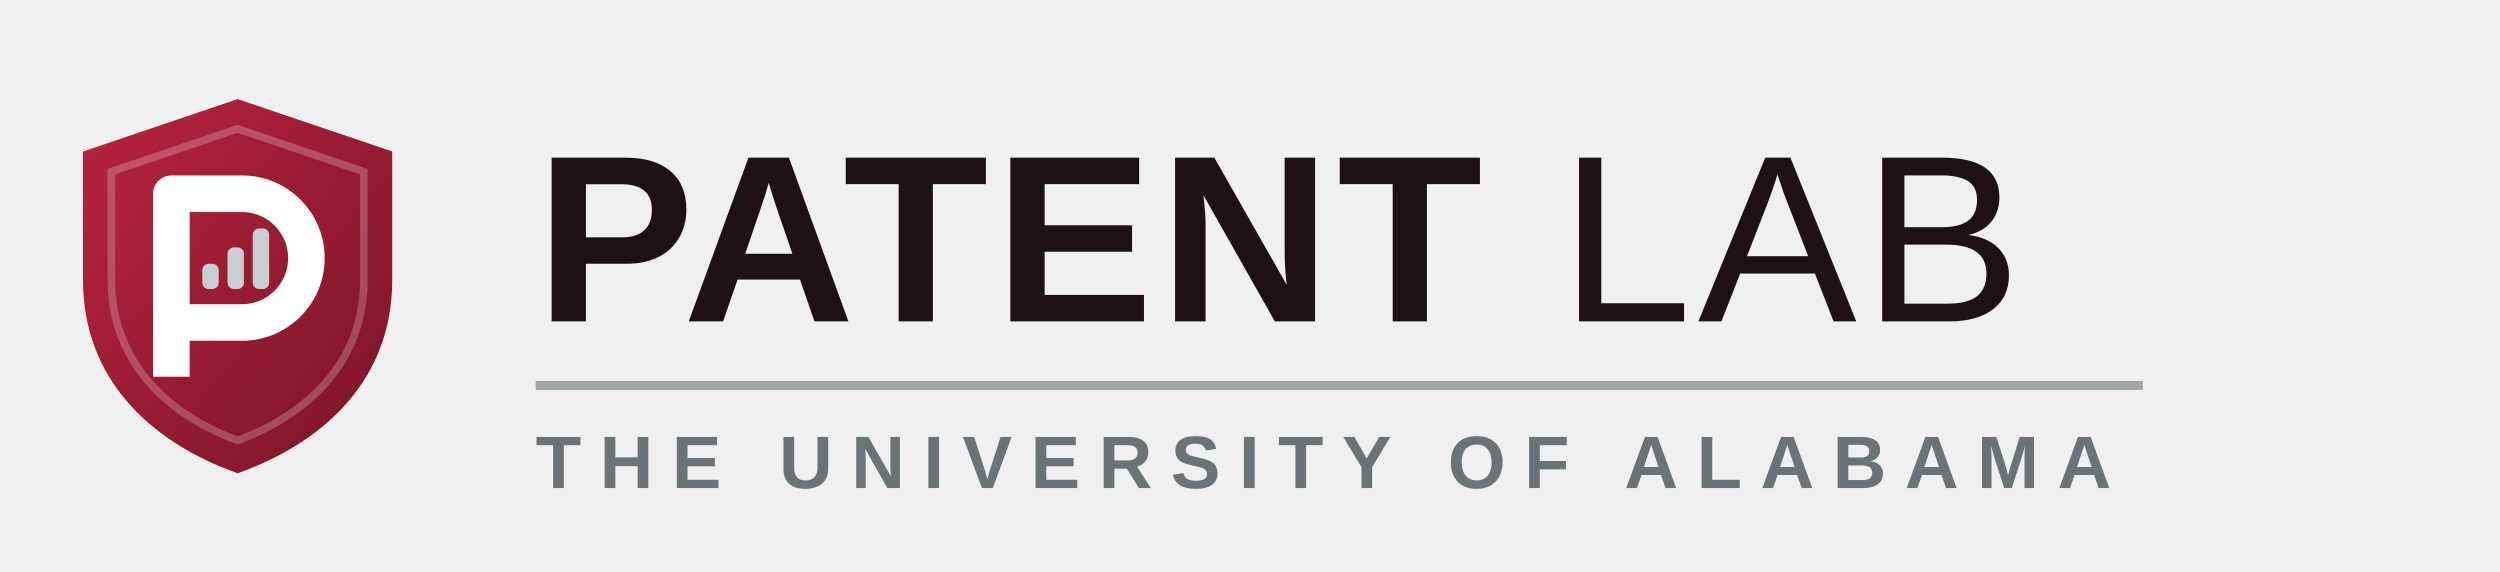
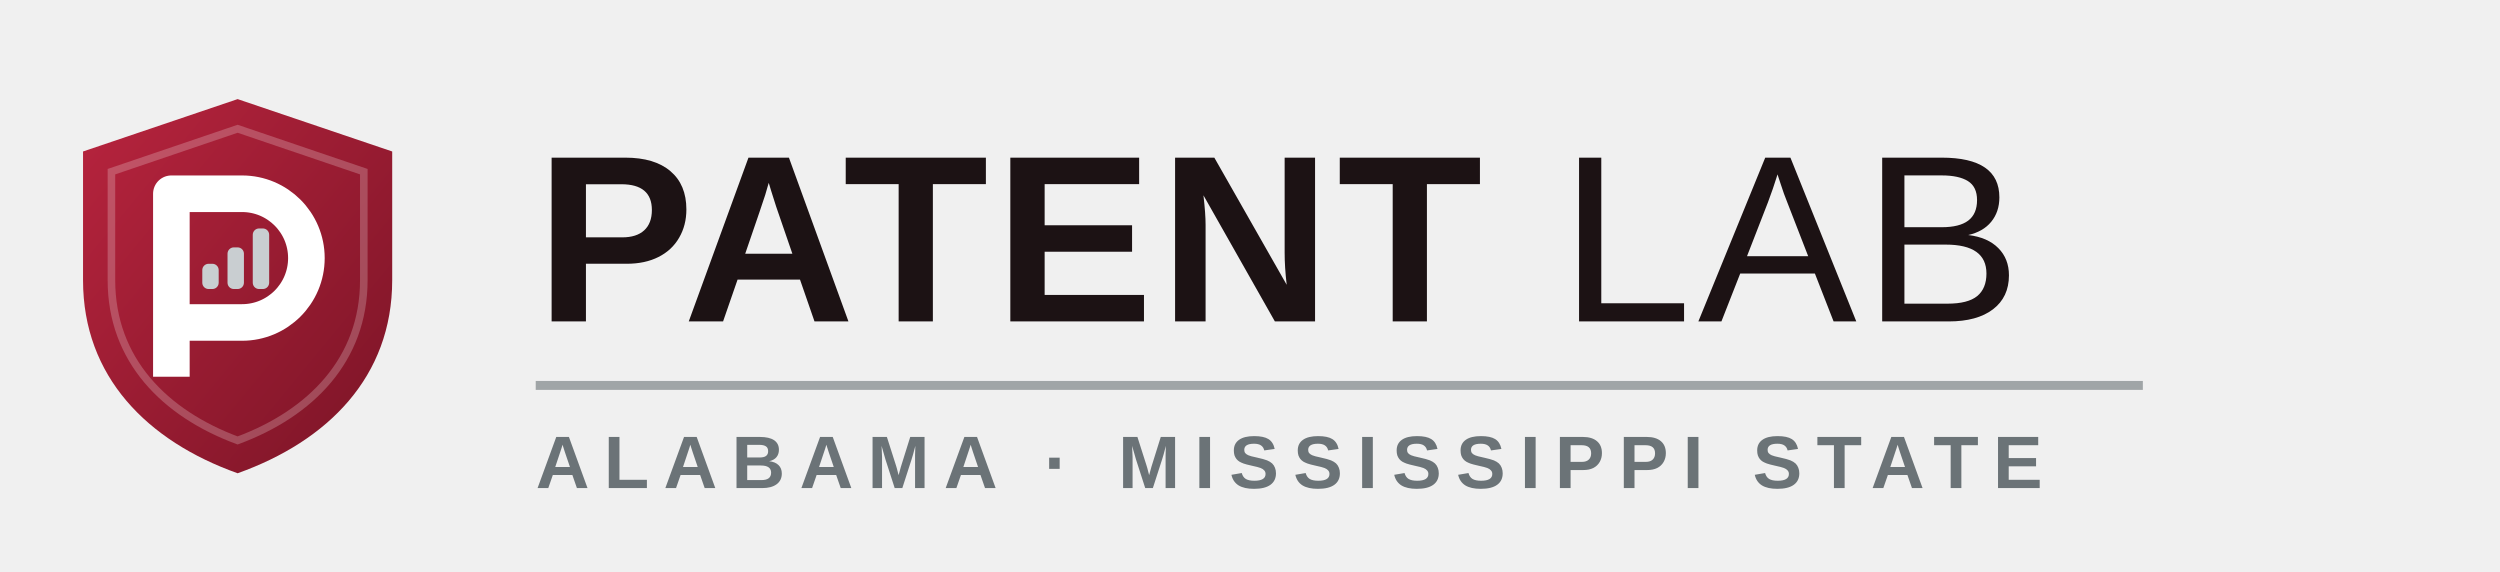
- <svg xmlns="http://www.w3.org/2000/svg" viewBox="0 0 420 96" role="img" aria-label="PATENT Lab, The University of Alabama">
+ <svg xmlns="http://www.w3.org/2000/svg" viewBox="0 0 420 96" role="img" aria-label="PATENT Lab, The University of Alabama and Mississippi State University">
  <defs>
    <linearGradient id="pl" x1="0" y1="0" x2="1" y2="1">
      <stop offset="0" stop-color="#b8243e" />
      <stop offset="1" stop-color="#7a1426" />
    </linearGradient>
  </defs>
  <g transform="translate(6 14) scale(1.06)">
    <path d="M32 2.5 56.5 10.8v20.4c0 15.3-10.2 25.5-24.5 30.6C17.7 56.7 7.5 46.5 7.5 31.2V10.8z" fill="url(#pl)" />
    <path d="M32 7.2 52 14v17.2c0 12.6-8.4 21.1-20 25.4-11.6-4.3-20-12.8-20-25.4V14z" fill="none" stroke="#fff" stroke-opacity=".22" stroke-width="1.2" />
    <path d="M21.5 46.5V17.5h11.2a10.2 10.2 0 0 1 0 20.4H21.5" fill="none" stroke="#fff" stroke-width="5.8" stroke-linejoin="round" />
    <g fill="#c9ced1">
      <rect x="26.4" y="28.6" width="2.6" height="4" rx="1" />
      <rect x="30.4" y="26" width="2.6" height="6.6" rx="1" />
      <rect x="34.4" y="23" width="2.6" height="9.6" rx="1" />
    </g>
  </g>
  <g font-family="-apple-system, BlinkMacSystemFont, 'SF Pro Display', 'Helvetica Neue', Arial, sans-serif">
    <text x="90" y="54" font-size="40" font-weight="800" letter-spacing="1" fill="#1c1214">PATENT</text>
    <text x="262" y="54" font-size="40" font-weight="300" letter-spacing="1" fill="#1c1214">LAB</text>
    <rect x="90" y="64" width="270" height="1.5" fill="#6b7377" opacity=".6" />
-     <text x="90" y="82" font-size="12.5" font-weight="600" letter-spacing="3.1" fill="#6b7377">THE UNIVERSITY OF ALABAMA</text>
+     <text x="90" y="82" font-size="12.5" font-weight="600" letter-spacing="2.4" textLength="270" lengthAdjust="spacing" fill="#6b7377">ALABAMA · MISSISSIPPI STATE</text>
  </g>
</svg>
